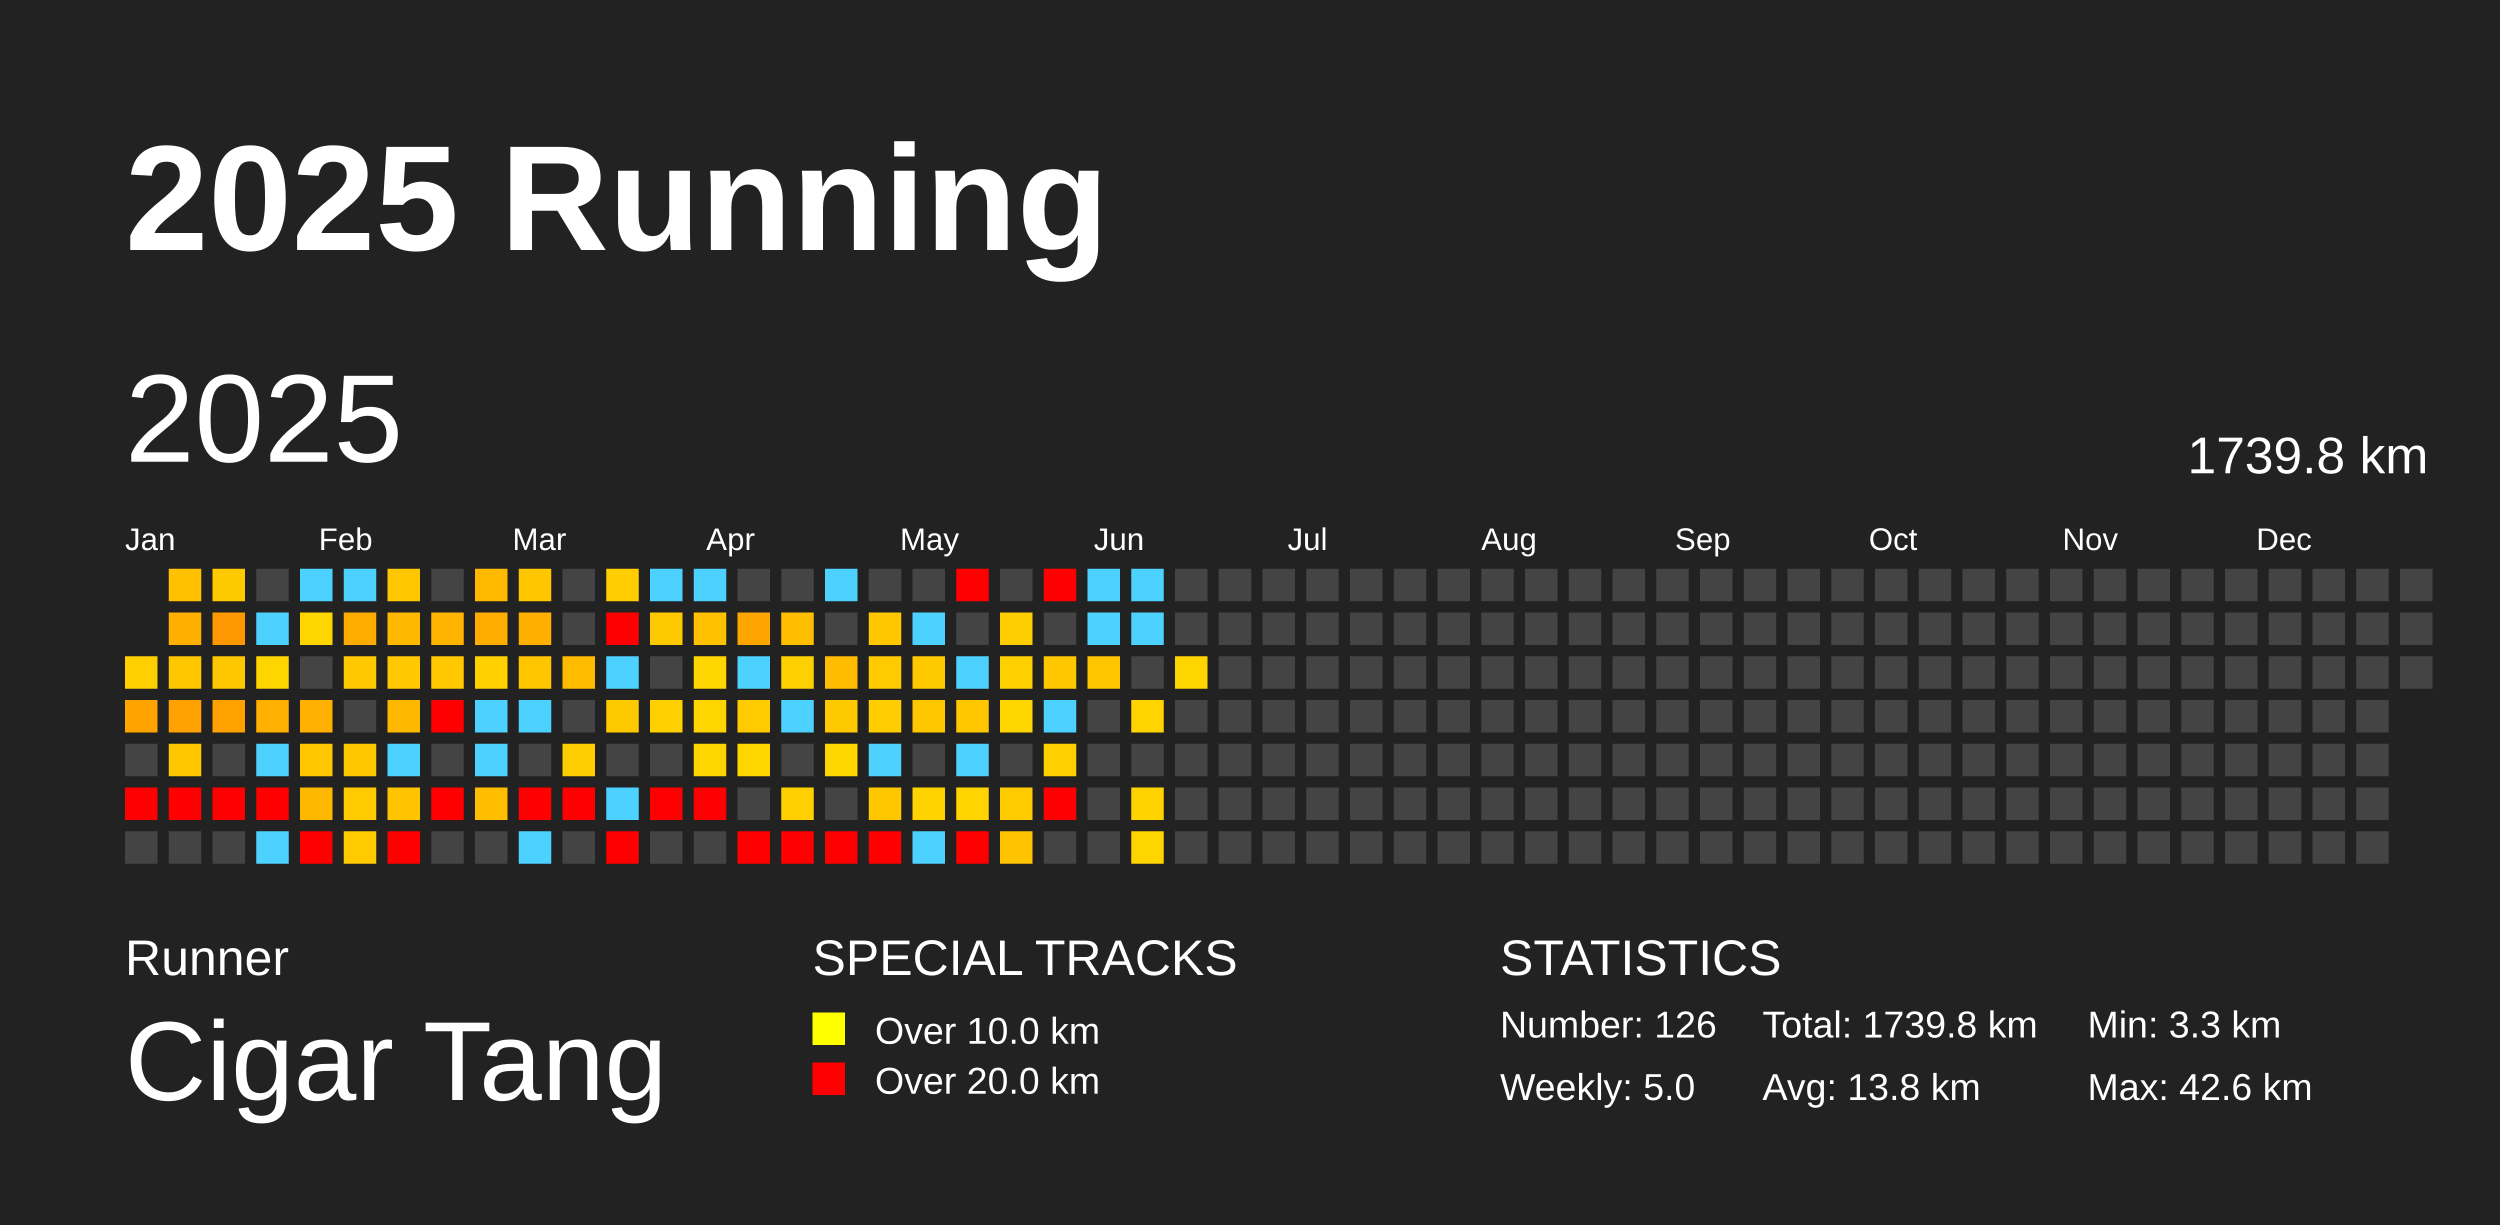
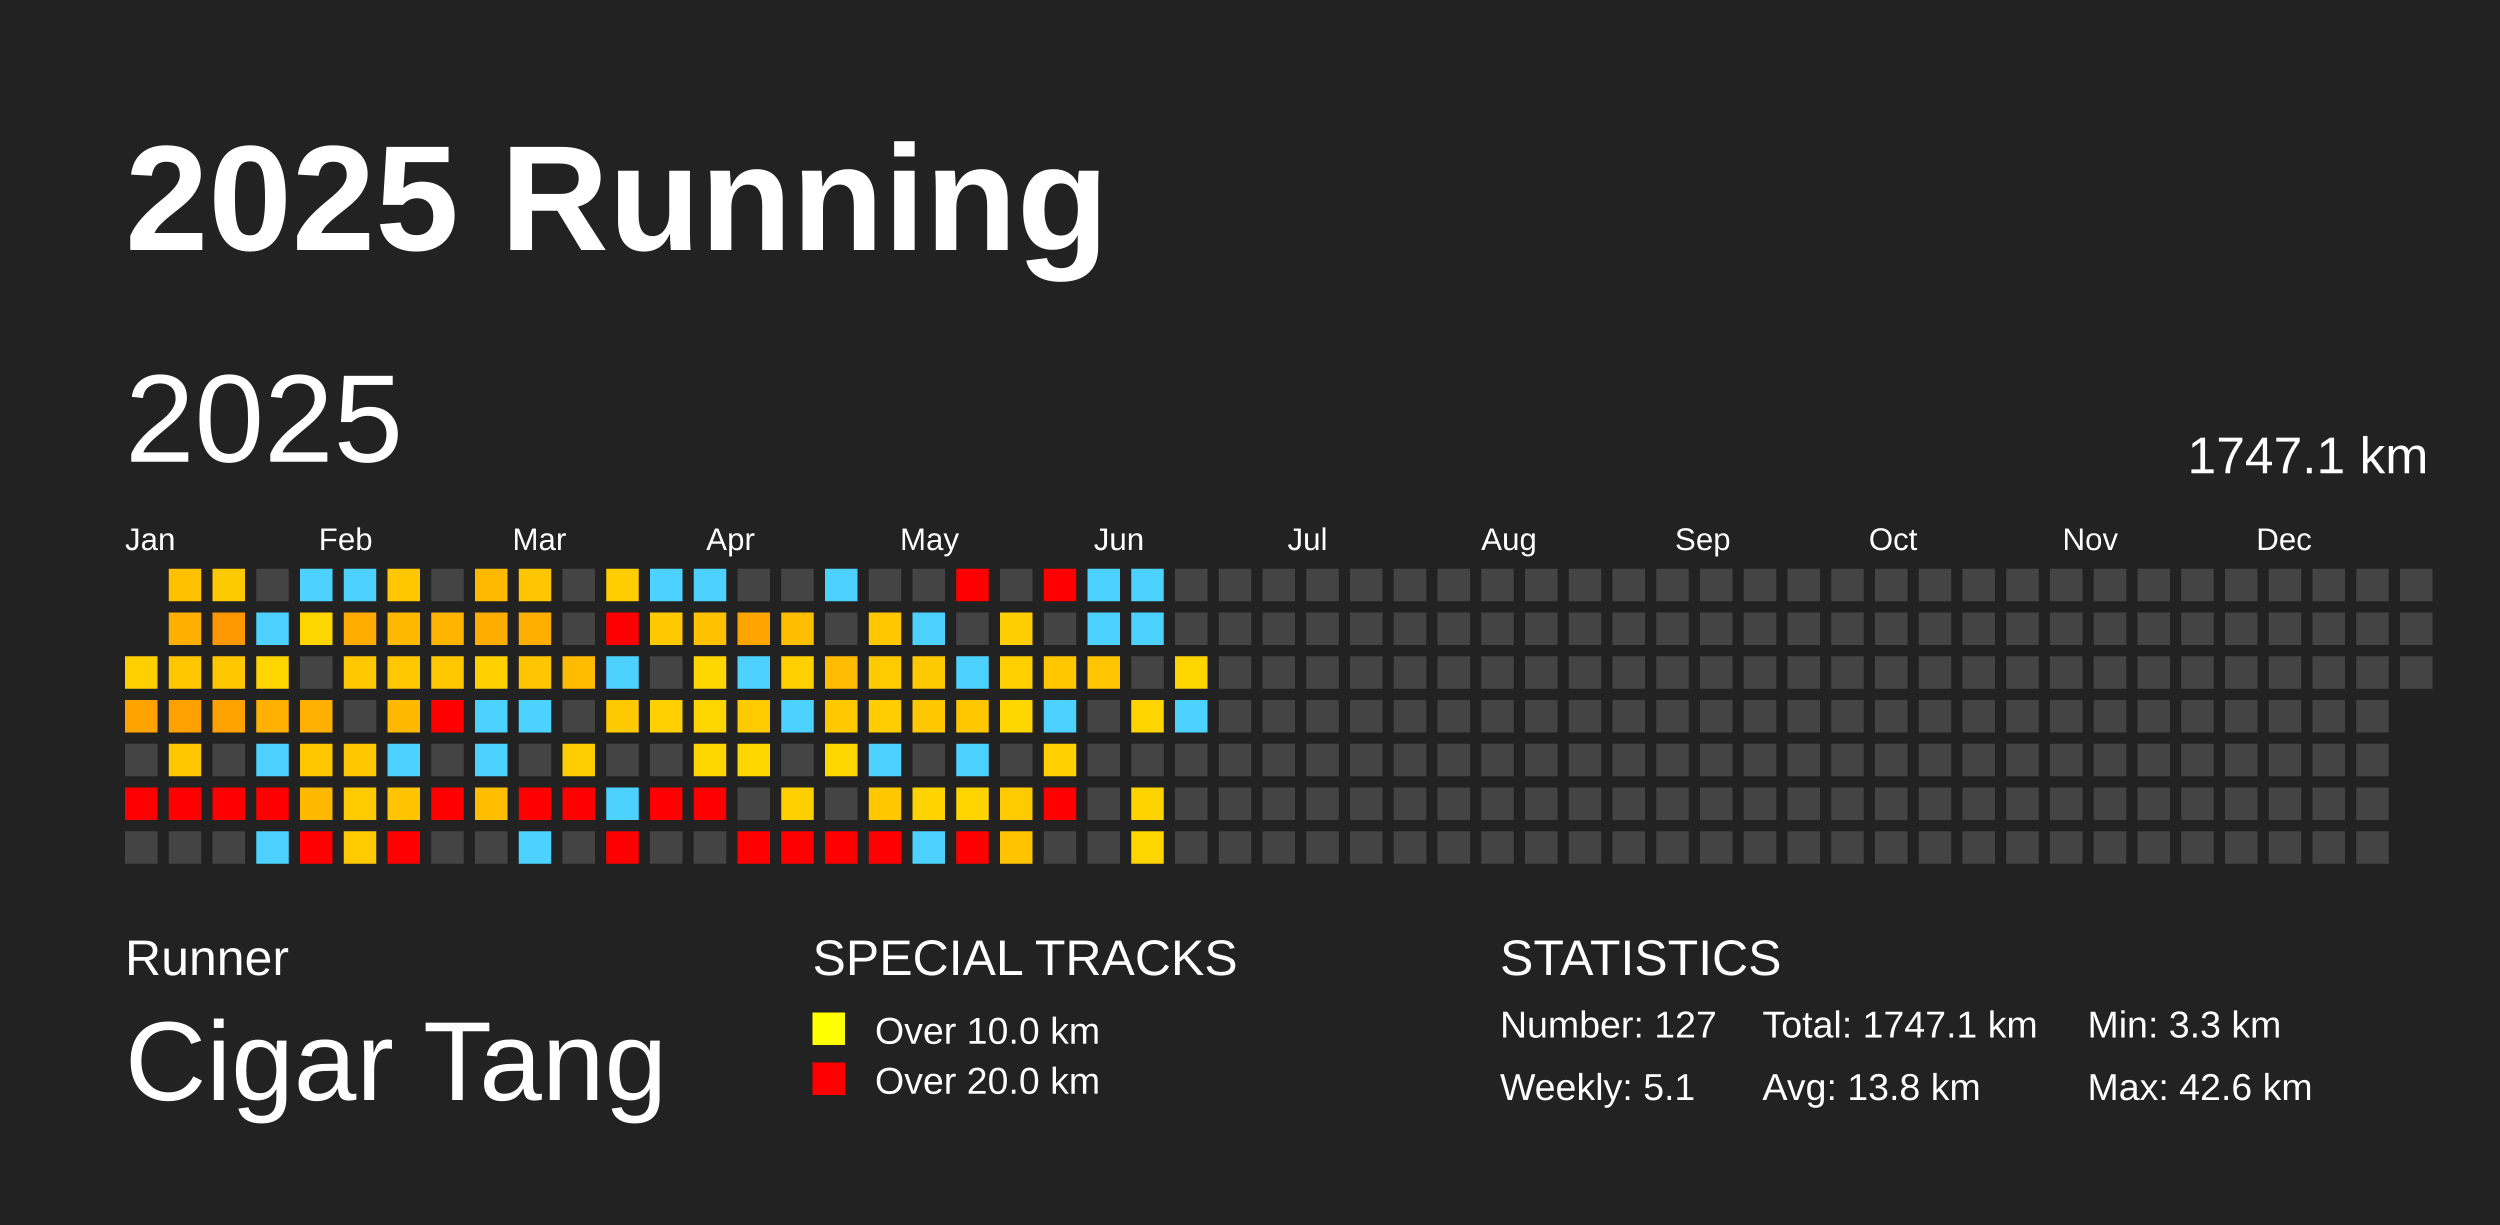
<svg xmlns="http://www.w3.org/2000/svg" baseProfile="full" height="98mm" version="1.1" viewBox="0,0,200,98" width="200mm">
  <defs />
  <rect fill="#222222" height="98" width="200" x="0" y="0" />
  <text fill="#FFFFFF" style="font-size:12px; font-family:Arial; font-weight:bold;" x="10" y="20">2025 Running</text>
  <text fill="#FFFFFF" style="font-size:4px; font-family:Arial" x="10" y="78">Runner</text>
  <text fill="#FFFFFF" style="font-size:9px; font-family:Arial" x="10" y="88">Cigar Tang</text>
  <text fill="#FFFFFF" style="font-size:4px; font-family:Arial" x="65" y="78">SPECIAL TRACKS</text>
  <rect fill="yellow" height="2.6" width="2.6" x="65" y="81" />
  <text fill="#FFFFFF" style="font-size:3px; font-family:Arial" x="70" y="83.5">Over 10.0 km</text>
  <rect fill="red" height="2.6" width="2.6" x="65" y="85" />
  <text fill="#FFFFFF" style="font-size:3px; font-family:Arial" x="70" y="87.5">Over 20.0 km</text>
  <text fill="#FFFFFF" style="font-size:4px; font-family:Arial" x="120" y="78">STATISTICS</text>
-   <text fill="#FFFFFF" style="font-size:3px; font-family:Arial" x="120" y="83">Number: 126</text>
-   <text fill="#FFFFFF" style="font-size:3px; font-family:Arial" x="120" y="88">Weekly: 5.0</text>
-   <text fill="#FFFFFF" style="font-size:3px; font-family:Arial" x="141" y="83">Total: 1739.8 km</text>
+   <text fill="#FFFFFF" style="font-size:3px; font-family:Arial" x="120" y="83">Number: 127</text>
+   <text fill="#FFFFFF" style="font-size:3px; font-family:Arial" x="120" y="88">Weekly: 5.1</text>
+   <text fill="#FFFFFF" style="font-size:3px; font-family:Arial" x="141" y="83">Total: 1747.1 km</text>
  <text fill="#FFFFFF" style="font-size:3px; font-family:Arial" x="141" y="88">Avg: 13.8 km</text>
  <text fill="#FFFFFF" style="font-size:3px; font-family:Arial" x="167" y="83">Min: 3.3 km</text>
  <text fill="#FFFFFF" style="font-size:3px; font-family:Arial" x="167" y="88">Max: 42.6 km</text>
  <text dominant-baseline="hanging" fill="#FFFFFF" style="font-size:10.0px; font-family:Arial;" x="10" y="30">2025</text>
-   <text dominant-baseline="hanging" fill="#FFFFFF" style="font-size:4.125px; font-family:Arial;" x="175" y="35">1739.8 km</text>
+   <text dominant-baseline="hanging" fill="#FFFFFF" style="font-size:4.125px; font-family:Arial;" x="175" y="35">1747.1 km</text>
  <text fill="#FFFFFF" style="font-size:2.5px; font-family:Arial" x="10.0" y="44">Jan</text>
  <text fill="#FFFFFF" style="font-size:2.5px; font-family:Arial" x="25.5" y="44">Feb</text>
  <text fill="#FFFFFF" style="font-size:2.5px; font-family:Arial" x="41.0" y="44">Mar</text>
  <text fill="#FFFFFF" style="font-size:2.5px; font-family:Arial" x="56.5" y="44">Apr</text>
  <text fill="#FFFFFF" style="font-size:2.5px; font-family:Arial" x="72.0" y="44">May</text>
  <text fill="#FFFFFF" style="font-size:2.5px; font-family:Arial" x="87.5" y="44">Jun</text>
  <text fill="#FFFFFF" style="font-size:2.5px; font-family:Arial" x="103.0" y="44">Jul</text>
  <text fill="#FFFFFF" style="font-size:2.5px; font-family:Arial" x="118.5" y="44">Aug</text>
  <text fill="#FFFFFF" style="font-size:2.5px; font-family:Arial" x="134.0" y="44">Sep</text>
  <text fill="#FFFFFF" style="font-size:2.5px; font-family:Arial" x="149.5" y="44">Oct</text>
  <text fill="#FFFFFF" style="font-size:2.5px; font-family:Arial" x="165.0" y="44">Nov</text>
  <text fill="#FFFFFF" style="font-size:2.5px; font-family:Arial" x="180.5" y="44">Dec</text>
  <rect fill="#ffcf00" height="2.6" width="2.6" x="10.0" y="52.5" />
  <rect fill="#ffa300" height="2.6" width="2.6" x="10.0" y="56.0" />
  <rect fill="#444444" height="2.6" width="2.6" x="10.0" y="59.5" />
  <rect fill="red" height="2.6" width="2.6" x="10.0" y="63.0" />
  <rect fill="#444444" height="2.6" width="2.6" x="10.0" y="66.5" />
  <rect fill="#ffc100" height="2.6" width="2.6" x="13.5" y="45.5" />
  <rect fill="#ffaf00" height="2.6" width="2.6" x="13.5" y="49.0" />
  <rect fill="#ffc700" height="2.6" width="2.6" x="13.5" y="52.5" />
  <rect fill="#ffa100" height="2.6" width="2.6" x="13.5" y="56.0" />
  <rect fill="#ffc700" height="2.6" width="2.6" x="13.5" y="59.5" />
  <rect fill="red" height="2.6" width="2.6" x="13.5" y="63.0" />
  <rect fill="#444444" height="2.6" width="2.6" x="13.5" y="66.5" />
  <rect fill="#ffc900" height="2.6" width="2.6" x="17.0" y="45.5" />
  <rect fill="#ff9800" height="2.6" width="2.6" x="17.0" y="49.0" />
  <rect fill="#ffc700" height="2.6" width="2.6" x="17.0" y="52.5" />
  <rect fill="#ffa200" height="2.6" width="2.6" x="17.0" y="56.0" />
  <rect fill="#444444" height="2.6" width="2.6" x="17.0" y="59.5" />
  <rect fill="red" height="2.6" width="2.6" x="17.0" y="63.0" />
  <rect fill="#444444" height="2.6" width="2.6" x="17.0" y="66.5" />
  <rect fill="#444444" height="2.6" width="2.6" x="20.5" y="45.5" />
  <rect fill="#4dd2ff" height="2.6" width="2.6" x="20.5" y="49.0" />
  <rect fill="#ffd500" height="2.6" width="2.6" x="20.5" y="52.5" />
  <rect fill="#ffb000" height="2.6" width="2.6" x="20.5" y="56.0" />
  <rect fill="#4dd2ff" height="2.6" width="2.6" x="20.5" y="59.5" />
  <rect fill="red" height="2.6" width="2.6" x="20.5" y="63.0" />
  <rect fill="#4dd2ff" height="2.6" width="2.6" x="20.5" y="66.5" />
  <rect fill="#4dd2ff" height="2.6" width="2.6" x="24.0" y="45.5" />
  <rect fill="#ffd500" height="2.6" width="2.6" x="24.0" y="49.0" />
  <rect fill="#444444" height="2.6" width="2.6" x="24.0" y="52.5" />
  <rect fill="#ffb000" height="2.6" width="2.6" x="24.0" y="56.0" />
  <rect fill="#ffc700" height="2.6" width="2.6" x="24.0" y="59.5" />
  <rect fill="#ffb800" height="2.6" width="2.6" x="24.0" y="63.0" />
  <rect fill="red" height="2.6" width="2.6" x="24.0" y="66.5" />
  <rect fill="#4dd2ff" height="2.6" width="2.6" x="27.5" y="45.5" />
  <rect fill="#ffab00" height="2.6" width="2.6" x="27.5" y="49.0" />
  <rect fill="#ffc800" height="2.6" width="2.6" x="27.5" y="52.5" />
  <rect fill="#444444" height="2.6" width="2.6" x="27.5" y="56.0" />
  <rect fill="#ffc700" height="2.6" width="2.6" x="27.5" y="59.5" />
  <rect fill="#ffcb00" height="2.6" width="2.6" x="27.5" y="63.0" />
  <rect fill="#ffca00" height="2.6" width="2.6" x="27.5" y="66.5" />
  <rect fill="#ffc700" height="2.6" width="2.6" x="31.0" y="45.5" />
  <rect fill="#ffb800" height="2.6" width="2.6" x="31.0" y="49.0" />
  <rect fill="#ffc800" height="2.6" width="2.6" x="31.0" y="52.5" />
  <rect fill="#ffb800" height="2.6" width="2.6" x="31.0" y="56.0" />
  <rect fill="#4dd2ff" height="2.6" width="2.6" x="31.0" y="59.5" />
  <rect fill="#ffc400" height="2.6" width="2.6" x="31.0" y="63.0" />
  <rect fill="red" height="2.6" width="2.6" x="31.0" y="66.5" />
  <rect fill="#444444" height="2.6" width="2.6" x="34.5" y="45.5" />
  <rect fill="#ffb400" height="2.6" width="2.6" x="34.5" y="49.0" />
  <rect fill="#ffc800" height="2.6" width="2.6" x="34.5" y="52.5" />
  <rect fill="red" height="2.6" width="2.6" x="34.5" y="56.0" />
  <rect fill="#444444" height="2.6" width="2.6" x="34.5" y="59.5" />
  <rect fill="red" height="2.6" width="2.6" x="34.5" y="63.0" />
  <rect fill="#444444" height="2.6" width="2.6" x="34.5" y="66.5" />
  <rect fill="#ffba00" height="2.6" width="2.6" x="38.0" y="45.5" />
  <rect fill="#ffad00" height="2.6" width="2.6" x="38.0" y="49.0" />
  <rect fill="#ffd100" height="2.6" width="2.6" x="38.0" y="52.5" />
  <rect fill="#4dd2ff" height="2.6" width="2.6" x="38.0" y="56.0" />
  <rect fill="#4dd2ff" height="2.6" width="2.6" x="38.0" y="59.5" />
  <rect fill="#ffbe00" height="2.6" width="2.6" x="38.0" y="63.0" />
  <rect fill="#444444" height="2.6" width="2.6" x="38.0" y="66.5" />
  <rect fill="#ffc600" height="2.6" width="2.6" x="41.5" y="45.5" />
  <rect fill="#ffaf00" height="2.6" width="2.6" x="41.5" y="49.0" />
  <rect fill="#ffc600" height="2.6" width="2.6" x="41.5" y="52.5" />
  <rect fill="#4dd2ff" height="2.6" width="2.6" x="41.5" y="56.0" />
  <rect fill="#444444" height="2.6" width="2.6" x="41.5" y="59.5" />
  <rect fill="red" height="2.6" width="2.6" x="41.5" y="63.0" />
  <rect fill="#4dd2ff" height="2.6" width="2.6" x="41.5" y="66.5" />
  <rect fill="#444444" height="2.6" width="2.6" x="45.0" y="45.5" />
  <rect fill="#444444" height="2.6" width="2.6" x="45.0" y="49.0" />
  <rect fill="#ffbb00" height="2.6" width="2.6" x="45.0" y="52.5" />
  <rect fill="#444444" height="2.6" width="2.6" x="45.0" y="56.0" />
  <rect fill="#ffce00" height="2.6" width="2.6" x="45.0" y="59.5" />
  <rect fill="red" height="2.6" width="2.6" x="45.0" y="63.0" />
  <rect fill="#444444" height="2.6" width="2.6" x="45.0" y="66.5" />
  <rect fill="#ffcd00" height="2.6" width="2.6" x="48.5" y="45.5" />
  <rect fill="red" height="2.6" width="2.6" x="48.5" y="49.0" />
  <rect fill="#4dd2ff" height="2.6" width="2.6" x="48.5" y="52.5" />
  <rect fill="#ffc900" height="2.6" width="2.6" x="48.5" y="56.0" />
  <rect fill="#444444" height="2.6" width="2.6" x="48.5" y="59.5" />
  <rect fill="#4dd2ff" height="2.6" width="2.6" x="48.5" y="63.0" />
  <rect fill="red" height="2.6" width="2.6" x="48.5" y="66.5" />
  <rect fill="#4dd2ff" height="2.6" width="2.6" x="52.0" y="45.5" />
  <rect fill="#ffc900" height="2.6" width="2.6" x="52.0" y="49.0" />
  <rect fill="#444444" height="2.6" width="2.6" x="52.0" y="52.5" />
  <rect fill="#ffd000" height="2.6" width="2.6" x="52.0" y="56.0" />
  <rect fill="#444444" height="2.6" width="2.6" x="52.0" y="59.5" />
  <rect fill="red" height="2.6" width="2.6" x="52.0" y="63.0" />
  <rect fill="#444444" height="2.6" width="2.6" x="52.0" y="66.5" />
  <rect fill="#4dd2ff" height="2.6" width="2.6" x="55.5" y="45.5" />
  <rect fill="#ffc100" height="2.6" width="2.6" x="55.5" y="49.0" />
  <rect fill="#ffd600" height="2.6" width="2.6" x="55.5" y="52.5" />
  <rect fill="#ffd500" height="2.6" width="2.6" x="55.5" y="56.0" />
  <rect fill="#ffd500" height="2.6" width="2.6" x="55.5" y="59.5" />
  <rect fill="red" height="2.6" width="2.6" x="55.5" y="63.0" />
  <rect fill="#444444" height="2.6" width="2.6" x="55.5" y="66.5" />
  <rect fill="#444444" height="2.6" width="2.6" x="59.0" y="45.5" />
  <rect fill="#ffa500" height="2.6" width="2.6" x="59.0" y="49.0" />
  <rect fill="#4dd2ff" height="2.6" width="2.6" x="59.0" y="52.5" />
  <rect fill="#ffca00" height="2.6" width="2.6" x="59.0" y="56.0" />
  <rect fill="#ffd600" height="2.6" width="2.6" x="59.0" y="59.5" />
  <rect fill="#444444" height="2.6" width="2.6" x="59.0" y="63.0" />
  <rect fill="red" height="2.6" width="2.6" x="59.0" y="66.5" />
  <rect fill="#444444" height="2.6" width="2.6" x="62.5" y="45.5" />
  <rect fill="#ffbf00" height="2.6" width="2.6" x="62.5" y="49.0" />
  <rect fill="#ffd000" height="2.6" width="2.6" x="62.5" y="52.5" />
  <rect fill="#4dd2ff" height="2.6" width="2.6" x="62.5" y="56.0" />
  <rect fill="#444444" height="2.6" width="2.6" x="62.5" y="59.5" />
  <rect fill="#ffcf00" height="2.6" width="2.6" x="62.5" y="63.0" />
  <rect fill="red" height="2.6" width="2.6" x="62.5" y="66.5" />
  <rect fill="#4dd2ff" height="2.6" width="2.6" x="66.0" y="45.5" />
  <rect fill="#444444" height="2.6" width="2.6" x="66.0" y="49.0" />
  <rect fill="#ffbc00" height="2.6" width="2.6" x="66.0" y="52.5" />
  <rect fill="#ffc900" height="2.6" width="2.6" x="66.0" y="56.0" />
  <rect fill="#ffd600" height="2.6" width="2.6" x="66.0" y="59.5" />
  <rect fill="#444444" height="2.6" width="2.6" x="66.0" y="63.0" />
  <rect fill="red" height="2.6" width="2.6" x="66.0" y="66.5" />
  <rect fill="#444444" height="2.6" width="2.6" x="69.5" y="45.5" />
  <rect fill="#ffc700" height="2.6" width="2.6" x="69.5" y="49.0" />
  <rect fill="#ffca00" height="2.6" width="2.6" x="69.5" y="52.5" />
  <rect fill="#ffcd00" height="2.6" width="2.6" x="69.5" y="56.0" />
  <rect fill="#4dd2ff" height="2.6" width="2.6" x="69.5" y="59.5" />
  <rect fill="#ffc700" height="2.6" width="2.6" x="69.5" y="63.0" />
  <rect fill="red" height="2.6" width="2.6" x="69.5" y="66.5" />
  <rect fill="#444444" height="2.6" width="2.6" x="73.0" y="45.5" />
  <rect fill="#4dd2ff" height="2.6" width="2.6" x="73.0" y="49.0" />
  <rect fill="#ffc900" height="2.6" width="2.6" x="73.0" y="52.5" />
  <rect fill="#ffc700" height="2.6" width="2.6" x="73.0" y="56.0" />
  <rect fill="#444444" height="2.6" width="2.6" x="73.0" y="59.5" />
  <rect fill="#ffd300" height="2.6" width="2.6" x="73.0" y="63.0" />
  <rect fill="#4dd2ff" height="2.6" width="2.6" x="73.0" y="66.5" />
  <rect fill="red" height="2.6" width="2.6" x="76.5" y="45.5" />
  <rect fill="#444444" height="2.6" width="2.6" x="76.5" y="49.0" />
  <rect fill="#4dd2ff" height="2.6" width="2.6" x="76.5" y="52.5" />
  <rect fill="#ffc700" height="2.6" width="2.6" x="76.5" y="56.0" />
  <rect fill="#4dd2ff" height="2.6" width="2.6" x="76.5" y="59.5" />
  <rect fill="#ffd400" height="2.6" width="2.6" x="76.5" y="63.0" />
  <rect fill="red" height="2.6" width="2.6" x="76.5" y="66.5" />
  <rect fill="#444444" height="2.6" width="2.6" x="80.0" y="45.5" />
  <rect fill="#ffce00" height="2.6" width="2.6" x="80.0" y="49.0" />
  <rect fill="#ffd000" height="2.6" width="2.6" x="80.0" y="52.5" />
  <rect fill="#ffd600" height="2.6" width="2.6" x="80.0" y="56.0" />
  <rect fill="#444444" height="2.6" width="2.6" x="80.0" y="59.5" />
  <rect fill="#ffca00" height="2.6" width="2.6" x="80.0" y="63.0" />
  <rect fill="#ffc300" height="2.6" width="2.6" x="80.0" y="66.5" />
  <rect fill="red" height="2.6" width="2.6" x="83.5" y="45.5" />
  <rect fill="#444444" height="2.6" width="2.6" x="83.5" y="49.0" />
  <rect fill="#ffc700" height="2.6" width="2.6" x="83.5" y="52.5" />
  <rect fill="#4dd2ff" height="2.6" width="2.6" x="83.5" y="56.0" />
  <rect fill="#ffcf00" height="2.6" width="2.6" x="83.5" y="59.5" />
  <rect fill="red" height="2.6" width="2.6" x="83.5" y="63.0" />
  <rect fill="#444444" height="2.6" width="2.6" x="83.5" y="66.5" />
  <rect fill="#4dd2ff" height="2.6" width="2.6" x="87.0" y="45.5" />
  <rect fill="#4dd2ff" height="2.6" width="2.6" x="87.0" y="49.0" />
  <rect fill="#ffc600" height="2.6" width="2.6" x="87.0" y="52.5" />
  <rect fill="#444444" height="2.6" width="2.6" x="87.0" y="56.0" />
  <rect fill="#444444" height="2.6" width="2.6" x="87.0" y="59.5" />
  <rect fill="#444444" height="2.6" width="2.6" x="87.0" y="63.0" />
  <rect fill="#444444" height="2.6" width="2.6" x="87.0" y="66.5" />
  <rect fill="#4dd2ff" height="2.6" width="2.6" x="90.5" y="45.5" />
  <rect fill="#4dd2ff" height="2.6" width="2.6" x="90.5" y="49.0" />
  <rect fill="#444444" height="2.6" width="2.6" x="90.5" y="52.5" />
  <rect fill="#ffd400" height="2.6" width="2.6" x="90.5" y="56.0" />
  <rect fill="#444444" height="2.6" width="2.6" x="90.5" y="59.5" />
  <rect fill="#ffd300" height="2.6" width="2.6" x="90.5" y="63.0" />
  <rect fill="#ffd500" height="2.6" width="2.6" x="90.5" y="66.5" />
  <rect fill="#444444" height="2.6" width="2.6" x="94.0" y="45.5" />
  <rect fill="#444444" height="2.6" width="2.6" x="94.0" y="49.0" />
  <rect fill="#ffd500" height="2.6" width="2.6" x="94.0" y="52.5" />
-   <rect fill="#444444" height="2.6" width="2.6" x="94.0" y="56.0" />
+   <rect fill="#4dd2ff" height="2.6" width="2.6" x="94.0" y="56.0" />
  <rect fill="#444444" height="2.6" width="2.6" x="94.0" y="59.5" />
  <rect fill="#444444" height="2.6" width="2.6" x="94.0" y="63.0" />
  <rect fill="#444444" height="2.6" width="2.6" x="94.0" y="66.5" />
  <rect fill="#444444" height="2.6" width="2.6" x="97.5" y="45.5" />
  <rect fill="#444444" height="2.6" width="2.6" x="97.5" y="49.0" />
  <rect fill="#444444" height="2.6" width="2.6" x="97.5" y="52.5" />
  <rect fill="#444444" height="2.6" width="2.6" x="97.5" y="56.0" />
  <rect fill="#444444" height="2.6" width="2.6" x="97.5" y="59.5" />
  <rect fill="#444444" height="2.6" width="2.6" x="97.5" y="63.0" />
  <rect fill="#444444" height="2.6" width="2.6" x="97.5" y="66.5" />
  <rect fill="#444444" height="2.6" width="2.6" x="101.0" y="45.5" />
  <rect fill="#444444" height="2.6" width="2.6" x="101.0" y="49.0" />
  <rect fill="#444444" height="2.6" width="2.6" x="101.0" y="52.5" />
  <rect fill="#444444" height="2.6" width="2.6" x="101.0" y="56.0" />
  <rect fill="#444444" height="2.6" width="2.6" x="101.0" y="59.5" />
  <rect fill="#444444" height="2.6" width="2.6" x="101.0" y="63.0" />
  <rect fill="#444444" height="2.6" width="2.6" x="101.0" y="66.5" />
  <rect fill="#444444" height="2.6" width="2.6" x="104.5" y="45.5" />
  <rect fill="#444444" height="2.6" width="2.6" x="104.5" y="49.0" />
  <rect fill="#444444" height="2.6" width="2.6" x="104.5" y="52.5" />
  <rect fill="#444444" height="2.6" width="2.6" x="104.5" y="56.0" />
  <rect fill="#444444" height="2.6" width="2.6" x="104.5" y="59.5" />
  <rect fill="#444444" height="2.6" width="2.6" x="104.5" y="63.0" />
  <rect fill="#444444" height="2.6" width="2.6" x="104.5" y="66.5" />
  <rect fill="#444444" height="2.6" width="2.6" x="108.0" y="45.5" />
  <rect fill="#444444" height="2.6" width="2.6" x="108.0" y="49.0" />
  <rect fill="#444444" height="2.6" width="2.6" x="108.0" y="52.5" />
  <rect fill="#444444" height="2.6" width="2.6" x="108.0" y="56.0" />
  <rect fill="#444444" height="2.6" width="2.6" x="108.0" y="59.5" />
  <rect fill="#444444" height="2.6" width="2.6" x="108.0" y="63.0" />
  <rect fill="#444444" height="2.6" width="2.6" x="108.0" y="66.5" />
  <rect fill="#444444" height="2.6" width="2.6" x="111.5" y="45.5" />
  <rect fill="#444444" height="2.6" width="2.6" x="111.5" y="49.0" />
  <rect fill="#444444" height="2.6" width="2.6" x="111.5" y="52.5" />
  <rect fill="#444444" height="2.6" width="2.6" x="111.5" y="56.0" />
  <rect fill="#444444" height="2.6" width="2.6" x="111.5" y="59.5" />
  <rect fill="#444444" height="2.6" width="2.6" x="111.5" y="63.0" />
  <rect fill="#444444" height="2.6" width="2.6" x="111.5" y="66.5" />
  <rect fill="#444444" height="2.6" width="2.6" x="115.0" y="45.5" />
  <rect fill="#444444" height="2.6" width="2.6" x="115.0" y="49.0" />
  <rect fill="#444444" height="2.6" width="2.6" x="115.0" y="52.5" />
  <rect fill="#444444" height="2.6" width="2.6" x="115.0" y="56.0" />
  <rect fill="#444444" height="2.6" width="2.6" x="115.0" y="59.5" />
  <rect fill="#444444" height="2.6" width="2.6" x="115.0" y="63.0" />
  <rect fill="#444444" height="2.6" width="2.6" x="115.0" y="66.5" />
  <rect fill="#444444" height="2.6" width="2.6" x="118.5" y="45.5" />
  <rect fill="#444444" height="2.6" width="2.6" x="118.5" y="49.0" />
  <rect fill="#444444" height="2.6" width="2.6" x="118.5" y="52.5" />
  <rect fill="#444444" height="2.6" width="2.6" x="118.5" y="56.0" />
  <rect fill="#444444" height="2.6" width="2.6" x="118.5" y="59.5" />
  <rect fill="#444444" height="2.6" width="2.6" x="118.5" y="63.0" />
  <rect fill="#444444" height="2.6" width="2.6" x="118.5" y="66.5" />
  <rect fill="#444444" height="2.6" width="2.6" x="122.0" y="45.5" />
  <rect fill="#444444" height="2.6" width="2.6" x="122.0" y="49.0" />
  <rect fill="#444444" height="2.6" width="2.6" x="122.0" y="52.5" />
  <rect fill="#444444" height="2.6" width="2.6" x="122.0" y="56.0" />
  <rect fill="#444444" height="2.6" width="2.6" x="122.0" y="59.5" />
  <rect fill="#444444" height="2.6" width="2.6" x="122.0" y="63.0" />
  <rect fill="#444444" height="2.6" width="2.6" x="122.0" y="66.5" />
  <rect fill="#444444" height="2.6" width="2.6" x="125.5" y="45.5" />
  <rect fill="#444444" height="2.6" width="2.6" x="125.5" y="49.0" />
  <rect fill="#444444" height="2.6" width="2.6" x="125.5" y="52.5" />
  <rect fill="#444444" height="2.6" width="2.6" x="125.5" y="56.0" />
  <rect fill="#444444" height="2.6" width="2.6" x="125.5" y="59.5" />
  <rect fill="#444444" height="2.6" width="2.6" x="125.5" y="63.0" />
  <rect fill="#444444" height="2.6" width="2.6" x="125.5" y="66.5" />
  <rect fill="#444444" height="2.6" width="2.6" x="129.0" y="45.5" />
  <rect fill="#444444" height="2.6" width="2.6" x="129.0" y="49.0" />
  <rect fill="#444444" height="2.6" width="2.6" x="129.0" y="52.5" />
  <rect fill="#444444" height="2.6" width="2.6" x="129.0" y="56.0" />
  <rect fill="#444444" height="2.6" width="2.6" x="129.0" y="59.5" />
  <rect fill="#444444" height="2.6" width="2.6" x="129.0" y="63.0" />
  <rect fill="#444444" height="2.6" width="2.6" x="129.0" y="66.5" />
  <rect fill="#444444" height="2.6" width="2.6" x="132.5" y="45.5" />
  <rect fill="#444444" height="2.6" width="2.6" x="132.5" y="49.0" />
  <rect fill="#444444" height="2.6" width="2.6" x="132.5" y="52.5" />
  <rect fill="#444444" height="2.6" width="2.6" x="132.5" y="56.0" />
  <rect fill="#444444" height="2.6" width="2.6" x="132.5" y="59.5" />
  <rect fill="#444444" height="2.6" width="2.6" x="132.5" y="63.0" />
  <rect fill="#444444" height="2.6" width="2.6" x="132.5" y="66.5" />
  <rect fill="#444444" height="2.6" width="2.6" x="136.0" y="45.5" />
  <rect fill="#444444" height="2.6" width="2.6" x="136.0" y="49.0" />
  <rect fill="#444444" height="2.6" width="2.6" x="136.0" y="52.5" />
  <rect fill="#444444" height="2.6" width="2.6" x="136.0" y="56.0" />
  <rect fill="#444444" height="2.6" width="2.6" x="136.0" y="59.5" />
  <rect fill="#444444" height="2.6" width="2.6" x="136.0" y="63.0" />
  <rect fill="#444444" height="2.6" width="2.6" x="136.0" y="66.5" />
  <rect fill="#444444" height="2.6" width="2.6" x="139.5" y="45.5" />
  <rect fill="#444444" height="2.6" width="2.6" x="139.5" y="49.0" />
  <rect fill="#444444" height="2.6" width="2.6" x="139.5" y="52.5" />
  <rect fill="#444444" height="2.6" width="2.6" x="139.5" y="56.0" />
  <rect fill="#444444" height="2.6" width="2.6" x="139.5" y="59.5" />
  <rect fill="#444444" height="2.6" width="2.6" x="139.5" y="63.0" />
  <rect fill="#444444" height="2.6" width="2.6" x="139.5" y="66.5" />
  <rect fill="#444444" height="2.6" width="2.6" x="143.0" y="45.5" />
  <rect fill="#444444" height="2.6" width="2.6" x="143.0" y="49.0" />
  <rect fill="#444444" height="2.6" width="2.6" x="143.0" y="52.5" />
  <rect fill="#444444" height="2.6" width="2.6" x="143.0" y="56.0" />
  <rect fill="#444444" height="2.6" width="2.6" x="143.0" y="59.5" />
  <rect fill="#444444" height="2.6" width="2.6" x="143.0" y="63.0" />
  <rect fill="#444444" height="2.6" width="2.6" x="143.0" y="66.5" />
  <rect fill="#444444" height="2.6" width="2.6" x="146.5" y="45.5" />
  <rect fill="#444444" height="2.6" width="2.6" x="146.5" y="49.0" />
  <rect fill="#444444" height="2.6" width="2.6" x="146.5" y="52.5" />
  <rect fill="#444444" height="2.6" width="2.6" x="146.5" y="56.0" />
  <rect fill="#444444" height="2.6" width="2.6" x="146.5" y="59.5" />
  <rect fill="#444444" height="2.6" width="2.6" x="146.5" y="63.0" />
  <rect fill="#444444" height="2.6" width="2.6" x="146.5" y="66.5" />
  <rect fill="#444444" height="2.6" width="2.6" x="150.0" y="45.5" />
  <rect fill="#444444" height="2.6" width="2.6" x="150.0" y="49.0" />
  <rect fill="#444444" height="2.6" width="2.6" x="150.0" y="52.5" />
  <rect fill="#444444" height="2.6" width="2.6" x="150.0" y="56.0" />
  <rect fill="#444444" height="2.6" width="2.6" x="150.0" y="59.5" />
  <rect fill="#444444" height="2.6" width="2.6" x="150.0" y="63.0" />
  <rect fill="#444444" height="2.6" width="2.6" x="150.0" y="66.5" />
  <rect fill="#444444" height="2.6" width="2.6" x="153.5" y="45.5" />
  <rect fill="#444444" height="2.6" width="2.6" x="153.5" y="49.0" />
  <rect fill="#444444" height="2.6" width="2.6" x="153.5" y="52.5" />
  <rect fill="#444444" height="2.6" width="2.6" x="153.5" y="56.0" />
  <rect fill="#444444" height="2.6" width="2.6" x="153.5" y="59.5" />
  <rect fill="#444444" height="2.6" width="2.6" x="153.5" y="63.0" />
  <rect fill="#444444" height="2.6" width="2.6" x="153.5" y="66.5" />
  <rect fill="#444444" height="2.6" width="2.6" x="157.0" y="45.5" />
  <rect fill="#444444" height="2.6" width="2.6" x="157.0" y="49.0" />
  <rect fill="#444444" height="2.6" width="2.6" x="157.0" y="52.5" />
  <rect fill="#444444" height="2.6" width="2.6" x="157.0" y="56.0" />
  <rect fill="#444444" height="2.6" width="2.6" x="157.0" y="59.5" />
  <rect fill="#444444" height="2.6" width="2.6" x="157.0" y="63.0" />
  <rect fill="#444444" height="2.6" width="2.6" x="157.0" y="66.5" />
  <rect fill="#444444" height="2.6" width="2.6" x="160.5" y="45.5" />
  <rect fill="#444444" height="2.6" width="2.6" x="160.5" y="49.0" />
  <rect fill="#444444" height="2.6" width="2.6" x="160.5" y="52.5" />
  <rect fill="#444444" height="2.6" width="2.6" x="160.5" y="56.0" />
  <rect fill="#444444" height="2.6" width="2.6" x="160.5" y="59.5" />
  <rect fill="#444444" height="2.6" width="2.6" x="160.5" y="63.0" />
  <rect fill="#444444" height="2.6" width="2.6" x="160.5" y="66.5" />
  <rect fill="#444444" height="2.6" width="2.6" x="164.0" y="45.5" />
  <rect fill="#444444" height="2.6" width="2.6" x="164.0" y="49.0" />
  <rect fill="#444444" height="2.6" width="2.6" x="164.0" y="52.5" />
  <rect fill="#444444" height="2.6" width="2.6" x="164.0" y="56.0" />
  <rect fill="#444444" height="2.6" width="2.6" x="164.0" y="59.5" />
  <rect fill="#444444" height="2.6" width="2.6" x="164.0" y="63.0" />
  <rect fill="#444444" height="2.6" width="2.6" x="164.0" y="66.5" />
  <rect fill="#444444" height="2.6" width="2.6" x="167.5" y="45.5" />
  <rect fill="#444444" height="2.6" width="2.6" x="167.5" y="49.0" />
  <rect fill="#444444" height="2.6" width="2.6" x="167.5" y="52.5" />
  <rect fill="#444444" height="2.6" width="2.6" x="167.5" y="56.0" />
  <rect fill="#444444" height="2.6" width="2.6" x="167.5" y="59.5" />
  <rect fill="#444444" height="2.6" width="2.6" x="167.5" y="63.0" />
  <rect fill="#444444" height="2.6" width="2.6" x="167.5" y="66.5" />
  <rect fill="#444444" height="2.6" width="2.6" x="171.0" y="45.5" />
  <rect fill="#444444" height="2.6" width="2.6" x="171.0" y="49.0" />
  <rect fill="#444444" height="2.6" width="2.6" x="171.0" y="52.5" />
  <rect fill="#444444" height="2.6" width="2.6" x="171.0" y="56.0" />
  <rect fill="#444444" height="2.6" width="2.6" x="171.0" y="59.5" />
  <rect fill="#444444" height="2.6" width="2.6" x="171.0" y="63.0" />
  <rect fill="#444444" height="2.6" width="2.6" x="171.0" y="66.5" />
  <rect fill="#444444" height="2.6" width="2.6" x="174.5" y="45.5" />
  <rect fill="#444444" height="2.6" width="2.6" x="174.5" y="49.0" />
  <rect fill="#444444" height="2.6" width="2.6" x="174.5" y="52.5" />
  <rect fill="#444444" height="2.6" width="2.6" x="174.5" y="56.0" />
  <rect fill="#444444" height="2.6" width="2.6" x="174.5" y="59.5" />
  <rect fill="#444444" height="2.6" width="2.6" x="174.5" y="63.0" />
  <rect fill="#444444" height="2.6" width="2.6" x="174.5" y="66.5" />
  <rect fill="#444444" height="2.6" width="2.6" x="178.0" y="45.5" />
  <rect fill="#444444" height="2.6" width="2.6" x="178.0" y="49.0" />
  <rect fill="#444444" height="2.6" width="2.6" x="178.0" y="52.5" />
  <rect fill="#444444" height="2.6" width="2.6" x="178.0" y="56.0" />
  <rect fill="#444444" height="2.6" width="2.6" x="178.0" y="59.5" />
  <rect fill="#444444" height="2.6" width="2.6" x="178.0" y="63.0" />
  <rect fill="#444444" height="2.6" width="2.6" x="178.0" y="66.5" />
  <rect fill="#444444" height="2.6" width="2.6" x="181.5" y="45.5" />
  <rect fill="#444444" height="2.6" width="2.6" x="181.5" y="49.0" />
  <rect fill="#444444" height="2.6" width="2.6" x="181.5" y="52.5" />
  <rect fill="#444444" height="2.6" width="2.6" x="181.5" y="56.0" />
  <rect fill="#444444" height="2.6" width="2.6" x="181.5" y="59.5" />
  <rect fill="#444444" height="2.6" width="2.6" x="181.5" y="63.0" />
  <rect fill="#444444" height="2.6" width="2.6" x="181.5" y="66.5" />
  <rect fill="#444444" height="2.6" width="2.6" x="185.0" y="45.5" />
  <rect fill="#444444" height="2.6" width="2.6" x="185.0" y="49.0" />
  <rect fill="#444444" height="2.6" width="2.6" x="185.0" y="52.5" />
  <rect fill="#444444" height="2.6" width="2.6" x="185.0" y="56.0" />
  <rect fill="#444444" height="2.6" width="2.6" x="185.0" y="59.5" />
  <rect fill="#444444" height="2.6" width="2.6" x="185.0" y="63.0" />
  <rect fill="#444444" height="2.6" width="2.6" x="185.0" y="66.5" />
  <rect fill="#444444" height="2.6" width="2.6" x="188.5" y="45.5" />
  <rect fill="#444444" height="2.6" width="2.6" x="188.5" y="49.0" />
  <rect fill="#444444" height="2.6" width="2.6" x="188.5" y="52.5" />
  <rect fill="#444444" height="2.6" width="2.6" x="188.5" y="56.0" />
  <rect fill="#444444" height="2.6" width="2.6" x="188.5" y="59.5" />
  <rect fill="#444444" height="2.6" width="2.6" x="188.5" y="63.0" />
  <rect fill="#444444" height="2.6" width="2.6" x="188.5" y="66.5" />
  <rect fill="#444444" height="2.6" width="2.6" x="192.0" y="45.5" />
  <rect fill="#444444" height="2.6" width="2.6" x="192.0" y="49.0" />
  <rect fill="#444444" height="2.6" width="2.6" x="192.0" y="52.5" />
</svg>
